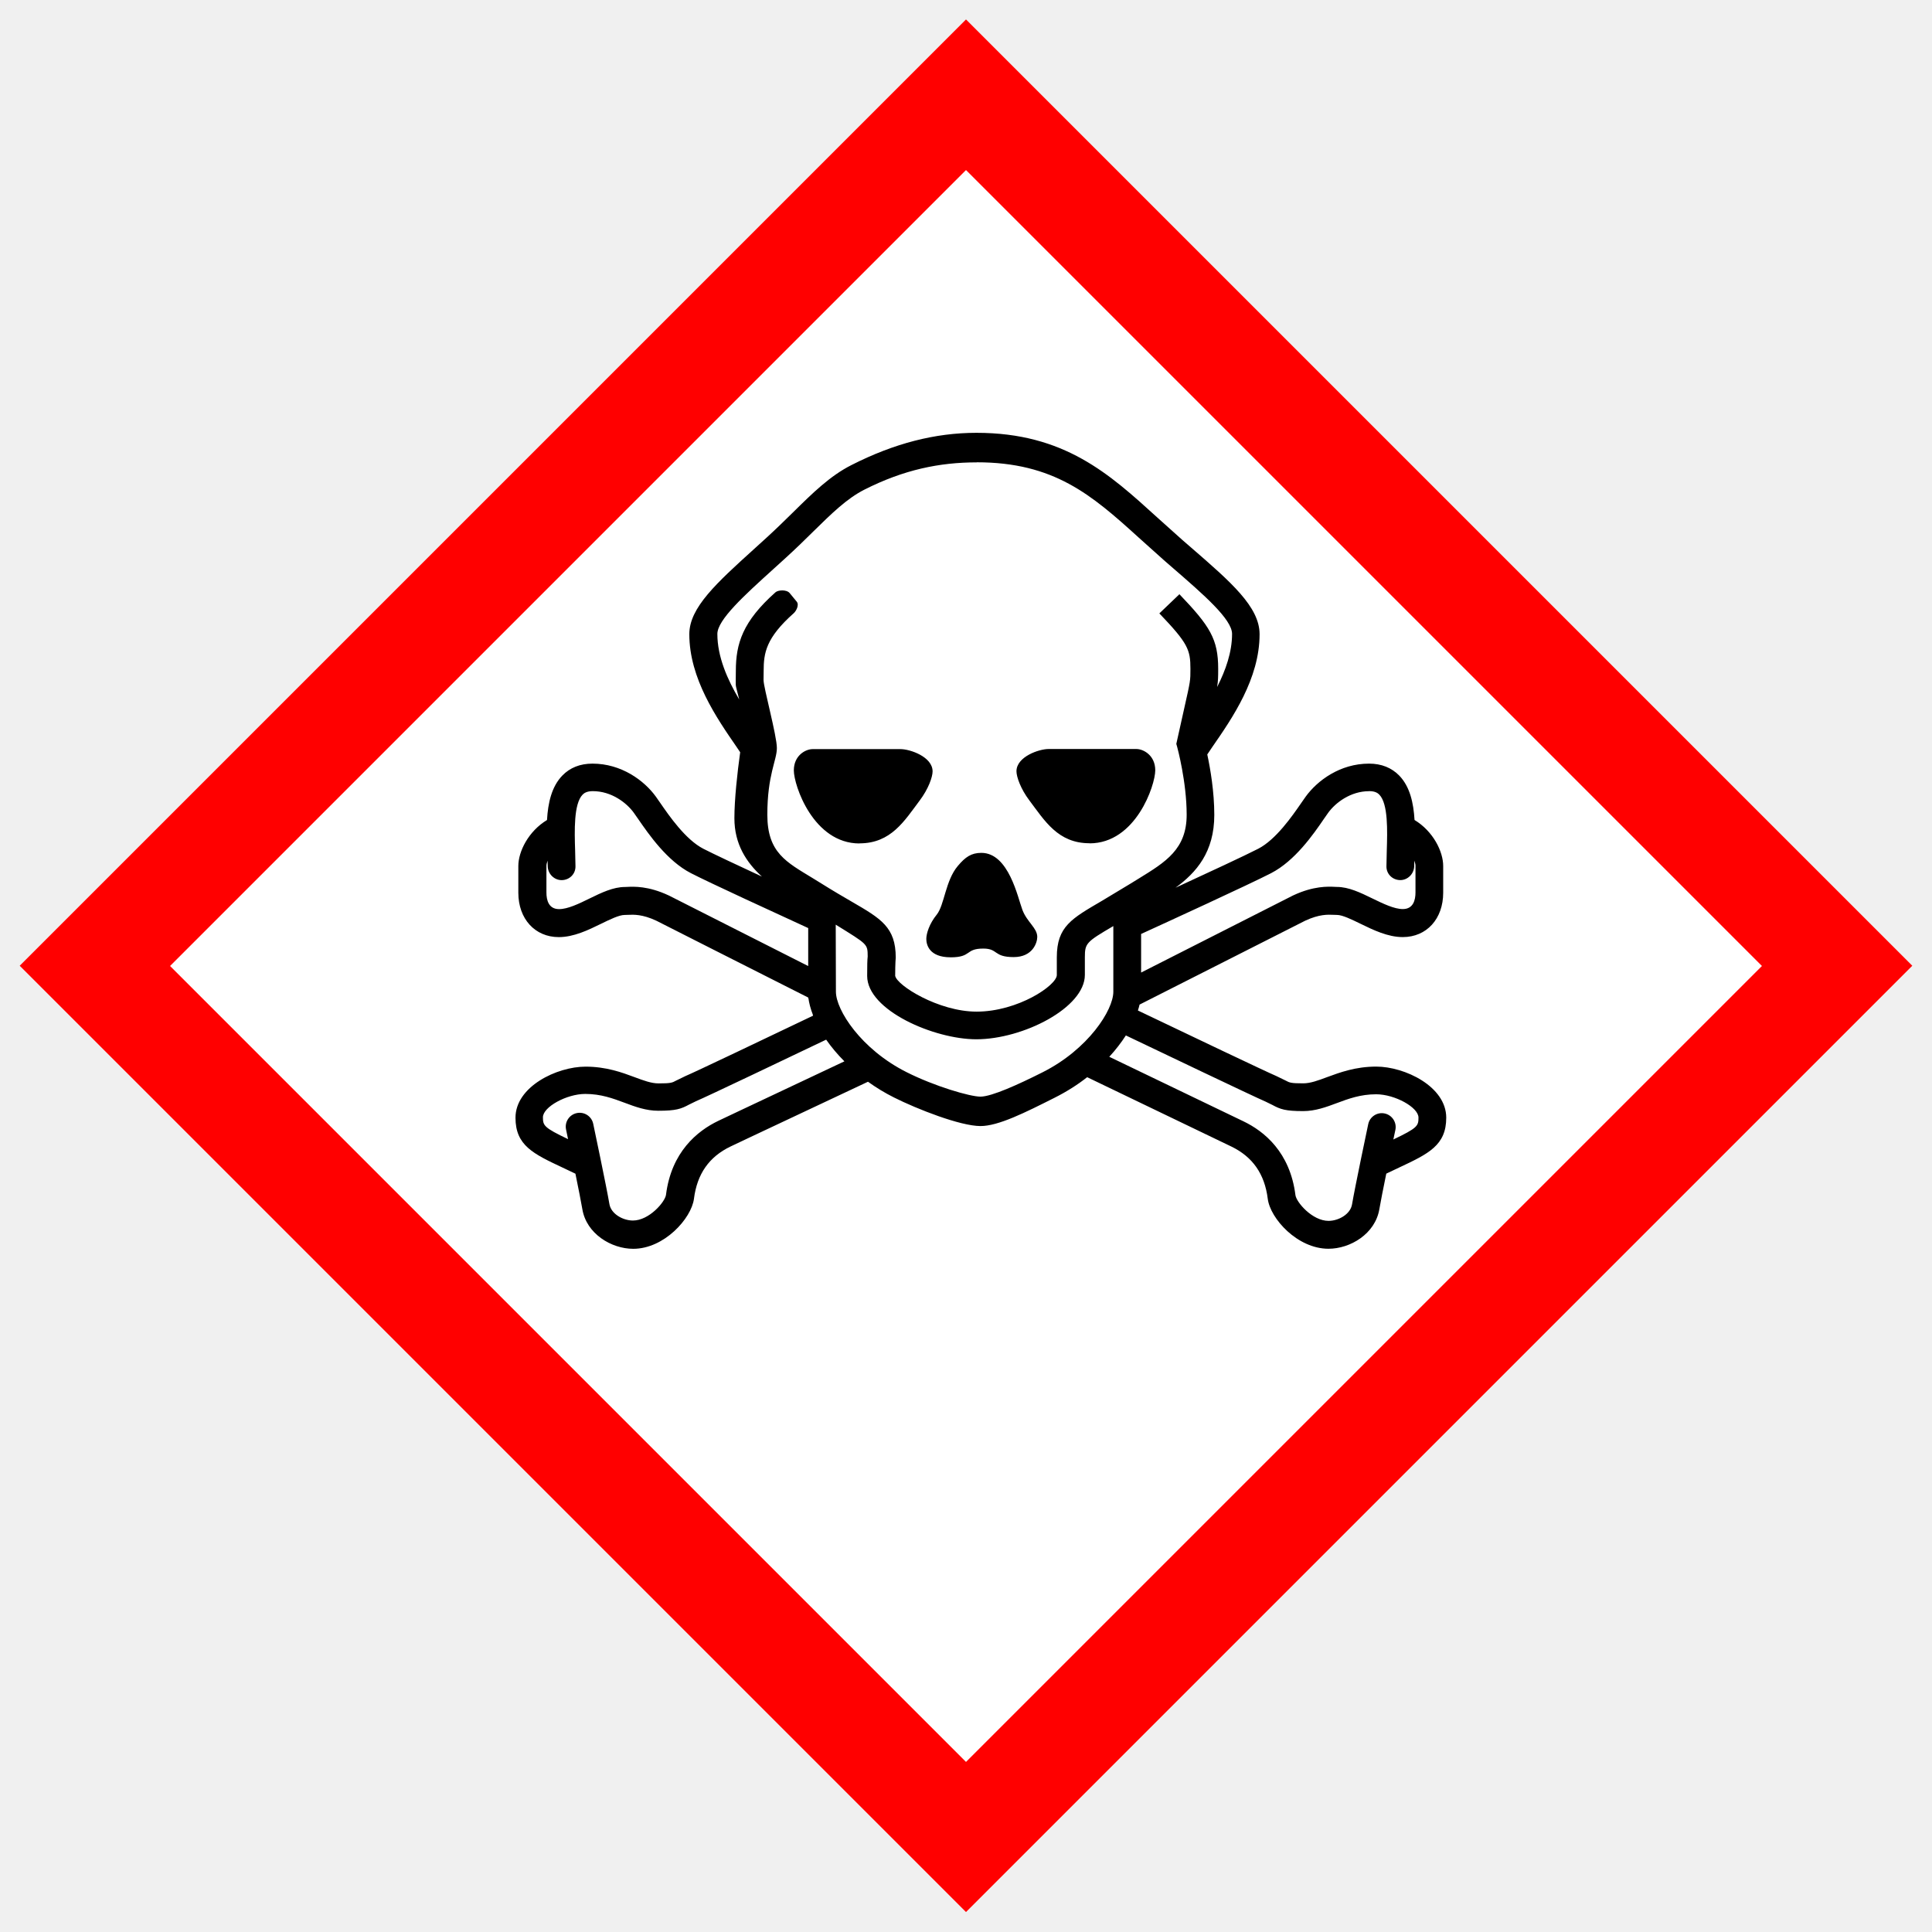
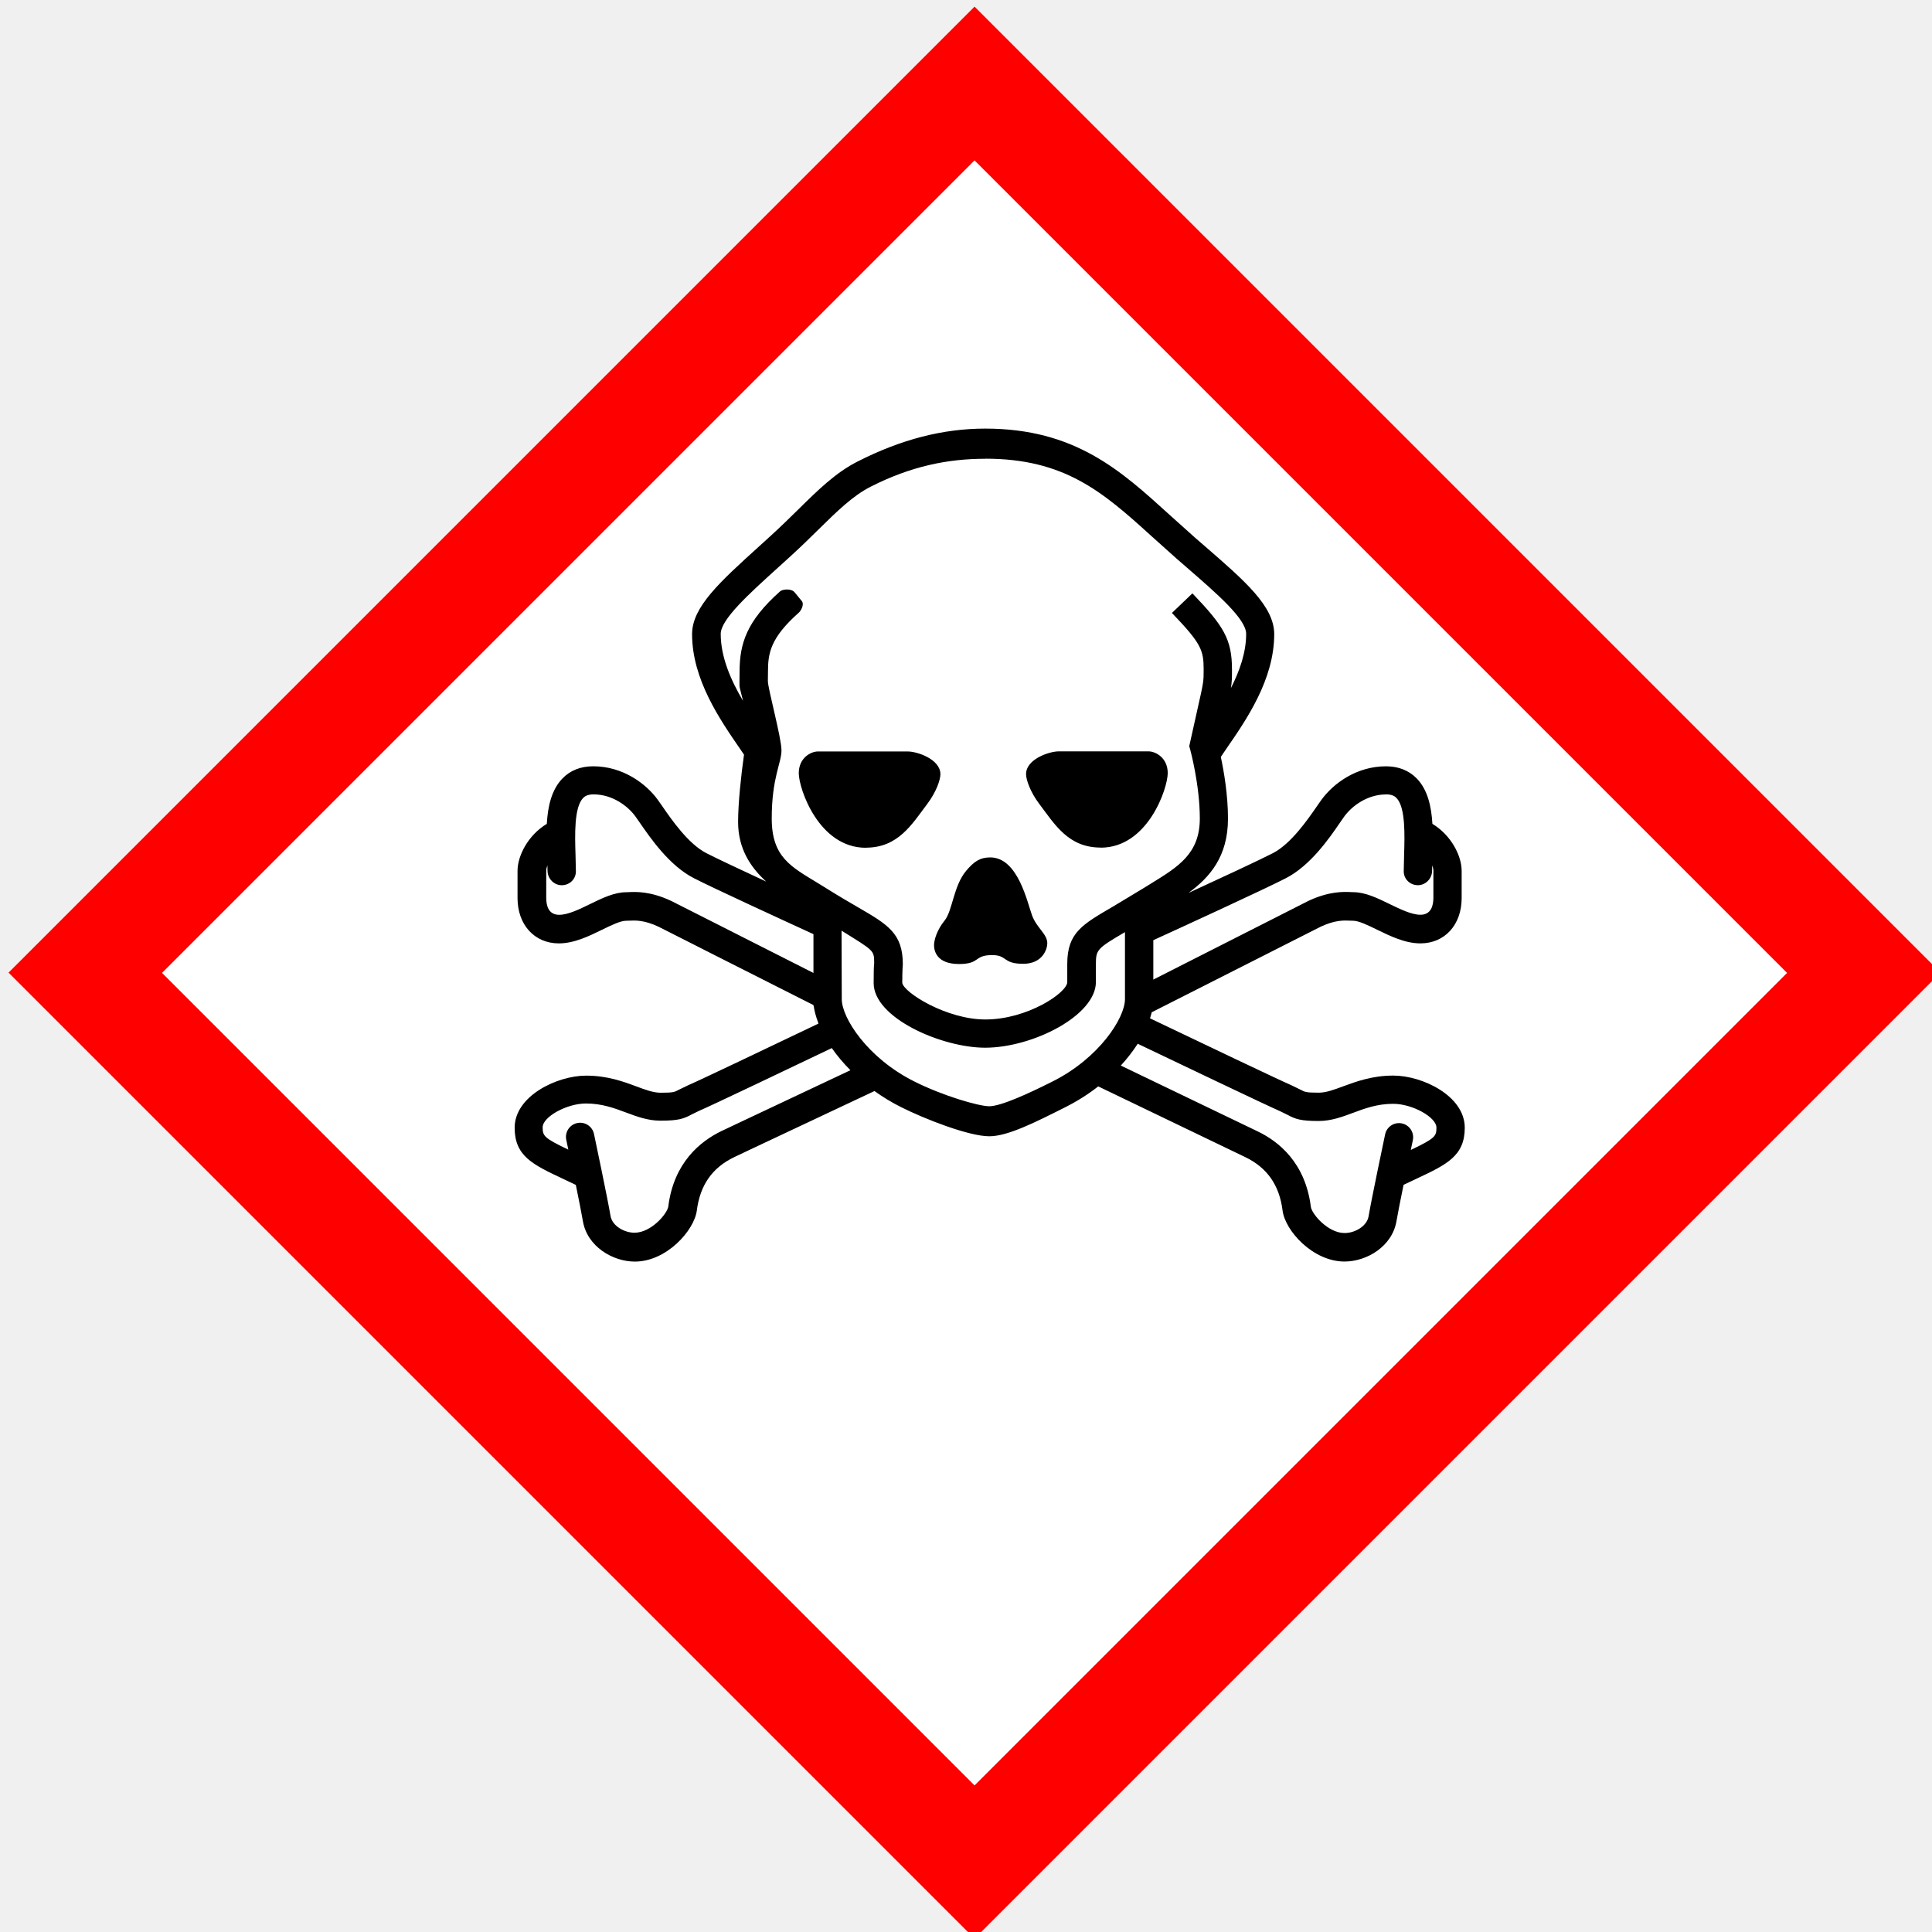
- <svg xmlns="http://www.w3.org/2000/svg" height="724" width="724" viewBox="0 0 735 735">
-   <path d="m367.5 727.4l360-360-360-360-360 360z" fill="#f00" />
-   <path d="m367.5 670.3-302.8-302.8l302.8-302.8 302.8 302.8z" fill="#fff" />
-   <path d="m361.6 364.2c8.23 0 5.45-3.33 12.48-3.33 5.73 0 3.79 3.24 11.56 3.24 7.21 0 8.97-5.45 8.97-7.67 0-3.42-3.88-5.62-5.64-10.26-1.76-4.62-5.18-21.72-15.62-21.72-3.84 0-6.1 1.57-8.97 4.99-4.71 5.55-5.09 14.87-8 18.49-2.87 3.51-3.98 7.28-3.98 9.25 0 2.13 1.02 7 9.25 7m-80.55 58.51-7.9 3.74c-7.91 3.81-17.78 11.77-19.83 28.1-.34 2.68-6.39 9.79-12.59 9.79-3.81 0-8.32-2.52-8.94-6.27-1.08-6.44-5.95-29.55-6.16-30.53-.6-2.85-3.4-4.68-6.26-4.07s-4.68 3.4-4.07 6.26c.001.06.76 3.65.76 3.65-9.18-4.38-9.56-5.17-9.56-8.33 0-3.9 9-8.87 16.1-8.87 5.97 0 10.54 1.71 14.97 3.36 4 1.5 8.13 3.04 12.8 3.04 6.72 0 8.64-.68 11.73-2.35l2.6-1.27c4.07-1.71 35.64-16.78 49.55-23.43 1.94 2.78 4.26 5.57 6.94 8.25m-3.3-52c12.29 7.63 12.1 7.29 12.16 12.1-.15 1.3-.2 3.44-.2 7.41 0 13.1 25.5 24.1 41.52 24.1 17.77 0 41.3-12 41.3-24.49v-6.74c0-5.32.56-5.81 10.83-11.84v24.99c0 6.99-9.58 21.91-26.89 30.62l-.56.28c-8.38 4.21-18.8 9-23.1 9-3.97 0-17.41-3.92-28.1-9.31-17.32-8.7-26.89-23.63-26.89-30.62zm-108-40.9c-.02.001-.04.03-.07.04.02-.001.04-.03.07-.04m310.9-9.9c2.33 0 3.34.76 3.9 1.34 3.4 3.51 3.07 13.78 2.84 21.28l-.13 5.95c-.06 2.92 2.25 5.21 5.16 5.28 2.91.06 5.33-2.36 5.4-5.28l.05-2.13c.3.81.44 1.5.44 1.95v10.16c0 2.88-.84 6.32-4.82 6.32-3.27 0-7.46-2.04-11.5-4-4.66-2.27-9.1-4.42-13.57-4.42l-.76-.03c-2.63-.13-8.11-.38-15.83 3.23l-.15.07-57.75 29.3v-14.68c8.54-3.9 41.3-18.92 49.4-23.1 9.13-4.7 16.1-14.75 20.2-20.76l1.59-2.27c2.75-3.78 8.47-8.19 15.56-8.19zm-266.4 39.7-.08-.03c-7.72-3.62-13.2-3.36-15.83-3.23l-.76.03c-4.5 0-8.91 2.15-13.57 4.42-4 1.97-8.22 4-11.5 4-3.99 0-4.82-3.43-4.82-6.32v-10.16c0-.45.14-1.14.44-1.95l.05 2.12c.06 2.92 2.48 5.34 5.4 5.28 2.91-.06 5.23-2.36 5.16-5.28l-.13-5.95c-.24-7.5-.56-17.77 2.83-21.28.56-.57 1.57-1.34 3.9-1.34 7.09 0 12.82 4.41 15.57 8.19l1.59 2.27c4.14 6 11.1 16.1 20.2 20.76 7.08 3.65 32.3 15.23 44.58 20.87v14.45zm117.1-164.8c29.36 0 43.62 12.25 61.7 28.68l9.58 8.59 3.57 3.1c11.48 9.95 22.33 19.35 22.33 24.92 0 6.9-2.41 13.78-5.68 20.2.38-2.35.4-3.9.4-6.89 0-11.37-3.14-16.27-14.75-28.41l-7.63 7.3c10.88 11.37 11.82 13.79 11.82 21.1 0 4.55 0 4.55-2.31 14.8l-3.06 13.74.35 1.25c.04.13 3.59 13.18 3.59 25.7 0 13.1-8 17.98-18.1 24.2l-3.18 1.96-10.89 6.56c-11.5 6.75-17.23 9.73-17.23 21.52v6.74c0 3.91-14.78 13.93-30.53 13.93-14.46 0-30.38-10-30.96-13.64 0-4.83.21-6.92.21-6.92 0-11.56-5.6-14.81-16.77-21.29-3.11-1.8-6.97-4.05-11.52-6.9l-3.18-1.96c-10.14-6.2-17.38-9.72-17.38-24.2 0-15.23 3.63-20.67 3.63-25.37s-5.07-23-5.07-25.87c0-.37.04-3.46.04-3.46 0-6.85.87-12.57 11.46-21.98.86-.76 2.17-3.09 1.12-4.38s-1.47-1.83-2.69-3.27c-.61-.72-1.72-1-2.79-1.01-1.07 0-2.11.28-2.58.7-12.53 11.13-15.1 19.56-15.1 29.94 0 0-.04 3.09-.04 3.55 0 2.82-.12 1.4 1.33 7.33-4.52-7.66-8.32-16.28-8.32-24.95 0-5.39 10.33-14.75 21.27-24.65l4.78-4.34c3.78-3.45 7.1-6.67 10.24-9.79 7.24-7.11 12.95-12.72 19.6-16.1 14.99-7.6 28.6-10.4 42.82-10.4m-62.3 210.5c-18.32 8.76-45.1 21.53-48.57 22.98l-3.52 1.71c-1.53.83-2 1.07-6.71 1.07-2.75 0-5.69-1.1-9.1-2.37-4.81-1.8-10.79-4-18.67-4-10.86 0-26.64 7.57-26.64 19.43 0 10.56 6.77 13.73 17.98 19l4.82 2.29c1.13 5.54 2.21 10.95 2.63 13.48 1.57 9.44 11.1 15.1 19.36 15.1 11.8 0 22.1-11.55 23.1-19 1.19-9.47 5.74-15.99 13.92-19.92l7.79-3.69 44.5-20.95c3.05 2.19 6.36 4.23 9.92 6 8.71 4.38 25.2 10.86 32.88 10.86 6.82 0 17-5.14 28.1-10.72 4.76-2.39 8.84-5 12.49-7.87l54.78 26.35c8.18 3.94 12.73 10.45 13.92 19.92.94 7.49 11.27 19 23.1 19 8.28 0 17.78-5.64 19.36-15.1.42-2.53 1.5-7.94 2.63-13.48l-.47.22.47-.22 4.83-2.29c11.21-5.27 17.98-8.45 17.98-19 0-11.86-15.77-19.43-26.64-19.43-7.88 0-13.86 2.24-18.67 4-3.4 1.27-6.34 2.37-9.1 2.37-4.71 0-5.18-.25-6.71-1.07l-3.52-1.71c-3.71-1.56-34.54-16.26-52.66-24.93.25-.76.46-1.51.63-2.25 12.41-6.28 62.8-31.81 63-31.91 5.34-2.49 8.64-2.34 10.83-2.24l1.26.04c2.06 0 5.56 1.7 8.94 3.35 4.88 2.38 10.42 5.08 16.1 5.08 9.1 0 15.38-6.94 15.38-16.88v-10.16c0-5.52-3.81-13.21-10.9-17.51-.39-6.56-1.77-12.71-5.82-16.89-2.93-3-6.79-4.55-11.48-4.55-11.1 0-19.69 6.48-24.1 12.54l-1.74 2.49c-3.35 4.85-9.57 13.88-16.34 17.36-4.87 2.51-19.21 9.18-31.45 14.82 7.95-5.8 14.75-13.59 14.75-27.7 0-8.82-1.51-17.6-2.67-23l1.9-2.82c7.61-10.99 18-26 18-42.93 0-10.39-10.9-19.83-25.98-32.9l-3.55-3.08-9.4-8.43c-18.2-16.54-35.3-32.2-68.78-32.2-15.72 0-31.3 4-47.59 12.28-8.11 4.11-14.65 10.54-22.2 17.98-3.11 3.05-6.32 6.21-9.96 9.53l-4.75 4.32c-14.36 13-24.74 22.4-24.74 32.48 0 16.89 10.42 31.94 18 42.93l1.35 2c-1.08 7.73-2.2 17.94-2.2 25.1 0 9.85 4.54 16.79 10.47 22.2-9.49-4.41-18.58-8.68-22.28-10.58-6.77-3.48-12.99-12.51-16.34-17.36l-1.74-2.49c-4.41-6.1-13.1-12.54-24.1-12.54-4.69 0-8.56 1.53-11.48 4.55-4.05 4.18-5.44 10.33-5.82 16.9.02-.001.04-.02.07-.04-.02.001-.04.02-.07.04-7.09 4.3-10.91 11.99-10.91 17.51v10.16c0 9.94 6.33 16.88 15.39 16.88 5.71 0 11.24-2.7 16.1-5.08 3.38-1.65 6.87-3.35 8.94-3.35l1.26-.04c2.19-.1 5.49-.26 10.83 2.24.19.09 40.2 20.38 57.73 29.2m120.8 14.4c10.77 5.15 48.79 23.32 53.2 25.2l2.6 1.27c3.08 1.67 5 2.35 11.73 2.35 4.66 0 8.8-1.55 12.8-3.04 4.42-1.65 9-3.36 14.97-3.36 7.1 0 16.1 4.97 16.1 8.87 0 3.16-.38 3.95-9.56 8.33.46-2.18.75-3.59.77-3.64.6-2.85-1.22-5.65-4.08-6.26-2.85-.6-5.65 1.22-6.25 4.07-.21.98-5.08 24.1-6.16 30.53-.63 3.75-5.13 6.26-8.94 6.26-6.2 0-12.25-7.11-12.59-9.79-2.05-16.36-11.91-24.32-19.82-28.1l-51-24.53c2.45-2.66 4.55-5.4 6.29-8.1m-13.8-73.1c17.6 0 25-22.1 25-27.79s-4.5-8.1-7.15-8.1h-33.48c-3.57 0-12.17 2.91-12.17 8.47 0 2.08 1.56 6.66 4.92 11.1 5.8 7.68 10.83 16.28 22.87 16.28m-87.49.04c12 0 17.1-8.6 22.87-16.28 3.36-4.45 4.92-9 4.92-11.1 0-5.56-8.6-8.47-12.17-8.47h-33.48c-2.65 0-7.14 2.38-7.14 8.1 0 5.69 7.41 27.79 25 27.79m-9.1 21.76h-7.84c3.76 1.73 6.61 3 7.84 3.59v-3.59m-10.4 36.7c.25 2.14.86 4.46 1.81 6.88z" />
+ <svg xmlns="http://www.w3.org/2000/svg" height="200" width="200" viewBox="0 0 203.039 203.039" version="1.1" id="svg839">
+   <defs id="defs843" />
+   <path d="M 102.418,203.735 203.937,102.216 102.418,0.696 0.898,102.216 Z" fill="#ff0000" id="path833" style="stroke-width:1" />
+   <path d="M 102.418,187.633 17.028,102.244 102.418,16.855 187.807,102.244 Z" fill="#ffffff" id="path835" style="stroke-width:1" />
+   <path d="m 100.754,101.313 c 2.321,0 1.537,-0.939 3.519,-0.939 1.616,0 1.069,0.914 3.26,0.914 2.033,0 2.53,-1.537 2.53,-2.163 0,-0.964 -1.094,-1.585 -1.59,-2.893 -0.496,-1.303 -1.461,-6.125 -4.405,-6.125 -1.083,0 -1.72,0.443 -2.53,1.407 -1.328,1.565 -1.435,4.193 -2.256,5.214 -0.809,0.99 -1.122,2.053 -1.122,2.608 0,0.601 0.288,1.974 2.608,1.974 m -22.715,16.5 -2.228,1.055 c -2.231,1.074 -5.014,3.319 -5.592,7.924 -0.096,0.756 -1.802,2.761 -3.55,2.761 -1.074,0 -2.346,-0.711 -2.521,-1.768 -0.305,-1.816 -1.678,-8.333 -1.737,-8.609 -0.169,-0.804 -0.959,-1.32 -1.765,-1.148 -0.807,0.172 -1.32,0.959 -1.148,1.765 2.82e-4,0.017 0.214,1.029 0.214,1.029 -2.589,-1.235 -2.696,-1.458 -2.696,-2.349 0,-1.1 2.538,-2.501 4.54,-2.501 1.684,0 2.972,0.482 4.222,0.948 1.128,0.423 2.293,0.857 3.61,0.857 1.895,0 2.436,-0.192 3.308,-0.663 l 0.733,-0.358 c 1.148,-0.482 10.05,-4.732 13.973,-6.607 0.547,0.784 1.201,1.571 1.957,2.326 M 88.442,97.808 c 3.466,2.152 3.412,2.056 3.429,3.412 -0.042,0.367 -0.056,0.97 -0.056,2.09 0,3.694 7.191,6.796 11.709,6.796 5.011,0 11.647,-3.384 11.647,-6.906 v -1.901 c 0,-1.5 0.158,-1.638 3.054,-3.339 v 7.047 c 0,1.971 -2.702,6.179 -7.583,8.635 l -0.158,0.079 c -2.363,1.187 -5.302,2.538 -6.514,2.538 -1.12,0 -4.91,-1.105 -7.924,-2.625 -4.884,-2.453 -7.583,-6.664 -7.583,-8.635 z M 57.986,86.274 c -0.006,2.82e-4 -0.011,0.009 -0.02,0.011 0.006,-2.82e-4 0.011,-0.009 0.02,-0.011 m 87.673,-2.792 c 0.657,0 0.942,0.214 1.1,0.378 0.959,0.99 0.866,3.886 0.801,6.001 l -0.037,1.678 c -0.017,0.823 0.634,1.469 1.455,1.489 0.821,0.017 1.503,-0.666 1.523,-1.489 l 0.014,-0.601 c 0.085,0.228 0.124,0.423 0.124,0.55 v 2.865 c 0,0.812 -0.237,1.782 -1.359,1.782 -0.922,0 -2.104,-0.575 -3.243,-1.128 -1.314,-0.64 -2.566,-1.246 -3.827,-1.246 l -0.214,-0.008 c -0.742,-0.037 -2.287,-0.107 -4.464,0.911 l -0.042,0.02 -16.285,8.263 v -4.14 c 2.408,-1.1 11.647,-5.335 13.931,-6.514 2.575,-1.325 4.54,-4.159 5.696,-5.854 l 0.448,-0.64 c 0.775,-1.066 2.389,-2.31 4.388,-2.31 z m -75.124,11.195 -0.023,-0.008 c -2.177,-1.021 -3.722,-0.948 -4.464,-0.911 l -0.214,0.008 c -1.269,0 -2.513,0.606 -3.827,1.246 -1.128,0.556 -2.318,1.128 -3.243,1.128 -1.125,0 -1.359,-0.967 -1.359,-1.782 v -2.865 c 0,-0.127 0.039,-0.321 0.124,-0.55 l 0.014,0.598 c 0.017,0.823 0.699,1.506 1.523,1.489 0.821,-0.017 1.475,-0.666 1.455,-1.489 l -0.037,-1.678 c -0.068,-2.115 -0.158,-5.011 0.798,-6.001 0.158,-0.161 0.443,-0.378 1.1,-0.378 1.999,0 3.615,1.244 4.391,2.31 l 0.448,0.64 c 1.167,1.692 3.13,4.54 5.696,5.854 1.997,1.029 9.109,4.295 12.571,5.885 V 102.25 Z M 103.557,48.205 c 8.279,0 12.301,3.454 17.399,8.088 l 2.702,2.422 1.007,0.874 c 3.237,2.806 6.297,5.457 6.297,7.027 0,1.946 -0.68,3.886 -1.602,5.696 0.107,-0.663 0.113,-1.1 0.113,-1.943 0,-3.206 -0.885,-4.588 -4.159,-8.012 l -2.152,2.059 c 3.068,3.206 3.333,3.889 3.333,5.95 0,1.283 0,1.283 -0.651,4.174 l -0.863,3.875 0.099,0.352 c 0.011,0.037 1.012,3.717 1.012,7.247 0,3.694 -2.256,5.07 -5.104,6.824 l -0.897,0.553 -3.071,1.85 c -3.243,1.903 -4.859,2.744 -4.859,6.069 v 1.901 c 0,1.103 -4.168,3.928 -8.609,3.928 -4.078,0 -8.567,-2.82 -8.731,-3.846 0,-1.362 0.059,-1.951 0.059,-1.951 0,-3.26 -1.579,-4.176 -4.729,-6.004 -0.877,-0.508 -1.966,-1.142 -3.249,-1.946 l -0.897,-0.553 c -2.859,-1.748 -4.901,-2.741 -4.901,-6.824 0,-4.295 1.024,-5.829 1.024,-7.154 0,-1.325 -1.43,-6.486 -1.43,-7.295 0,-0.104 0.011,-0.976 0.011,-0.976 0,-1.932 0.245,-3.545 3.232,-6.198 0.243,-0.214 0.612,-0.871 0.316,-1.235 -0.296,-0.364 -0.415,-0.516 -0.759,-0.922 -0.172,-0.203 -0.485,-0.282 -0.787,-0.285 -0.302,0 -0.595,0.079 -0.728,0.197 -3.533,3.139 -4.258,5.516 -4.258,8.443 0,0 -0.011,0.871 -0.011,1.001 0,0.795 -0.034,0.395 0.375,2.067 -1.275,-2.16 -2.346,-4.591 -2.346,-7.036 0,-1.52 2.913,-4.159 5.998,-6.951 l 1.348,-1.224 c 1.066,-0.973 2.002,-1.881 2.888,-2.761 2.042,-2.005 3.652,-3.587 5.527,-4.54 4.227,-2.143 8.065,-2.933 12.075,-2.933 M 86.011,107.574 c -5.166,2.47 -12.718,6.071 -13.697,6.48 l -0.993,0.482 c -0.431,0.234 -0.564,0.302 -1.892,0.302 -0.775,0 -1.605,-0.31 -2.566,-0.668 -1.356,-0.508 -3.043,-1.128 -5.265,-1.128 -3.062,0 -7.512,2.135 -7.512,5.479 0,2.978 1.909,3.872 5.07,5.358 l 1.359,0.646 c 0.319,1.562 0.623,3.088 0.742,3.801 0.443,2.662 3.13,4.258 5.459,4.258 3.328,0 6.232,-3.257 6.514,-5.358 0.336,-2.671 1.619,-4.509 3.925,-5.617 l 2.197,-1.041 12.549,-5.908 c 0.86,0.618 1.794,1.193 2.797,1.692 2.456,1.235 7.106,3.062 9.272,3.062 1.923,0 4.794,-1.449 7.924,-3.023 1.342,-0.674 2.493,-1.41 3.522,-2.219 l 15.448,7.431 c 2.307,1.111 3.59,2.947 3.925,5.617 0.265,2.112 3.178,5.358 6.514,5.358 2.335,0 5.014,-1.59 5.459,-4.258 0.118,-0.713 0.423,-2.239 0.742,-3.801 l -0.133,0.062 0.133,-0.062 1.362,-0.646 c 3.161,-1.486 5.07,-2.383 5.07,-5.358 0,-3.345 -4.447,-5.479 -7.512,-5.479 -2.222,0 -3.909,0.632 -5.265,1.128 -0.959,0.358 -1.788,0.668 -2.566,0.668 -1.328,0 -1.461,-0.07 -1.892,-0.302 l -0.993,-0.482 c -1.046,-0.44 -9.74,-4.585 -14.85,-7.03 0.07,-0.214 0.13,-0.426 0.178,-0.634 3.5,-1.771 17.709,-8.97 17.766,-8.999 1.506,-0.702 2.436,-0.66 3.054,-0.632 l 0.355,0.011 c 0.581,0 1.568,0.479 2.521,0.945 1.376,0.671 2.938,1.433 4.54,1.433 2.566,0 4.337,-1.957 4.337,-4.76 v -2.865 c 0,-1.557 -1.074,-3.725 -3.074,-4.938 -0.11,-1.85 -0.499,-3.584 -1.641,-4.763 -0.826,-0.846 -1.915,-1.283 -3.237,-1.283 -3.13,0 -5.553,1.827 -6.796,3.536 l -0.491,0.702 c -0.945,1.368 -2.699,3.914 -4.608,4.895 -1.373,0.708 -5.417,2.589 -8.869,4.179 2.242,-1.636 4.159,-3.832 4.159,-7.811 0,-2.487 -0.426,-4.963 -0.753,-6.486 l 0.536,-0.795 c 2.146,-3.099 5.076,-7.332 5.076,-12.106 0,-2.93 -3.074,-5.592 -7.326,-9.278 l -1.001,-0.869 -2.651,-2.377 c -5.132,-4.664 -9.955,-9.08 -19.396,-9.08 -4.433,0 -8.827,1.128 -13.42,3.463 -2.287,1.159 -4.131,2.972 -6.26,5.07 -0.877,0.86 -1.782,1.751 -2.809,2.687 l -1.339,1.218 c -4.049,3.666 -6.977,6.317 -6.977,9.159 0,4.763 2.938,9.007 5.076,12.106 l 0.381,0.564 c -0.305,2.18 -0.62,5.059 -0.62,7.078 0,2.778 1.28,4.735 2.953,6.26 -2.676,-1.244 -5.24,-2.448 -6.283,-2.984 -1.909,-0.981 -3.663,-3.528 -4.608,-4.895 l -0.491,-0.702 c -1.244,-1.72 -3.694,-3.536 -6.796,-3.536 -1.323,0 -2.414,0.431 -3.237,1.283 -1.142,1.179 -1.534,2.913 -1.641,4.766 0.006,-2.82e-4 0.011,-0.006 0.02,-0.011 -0.006,2.82e-4 -0.011,0.006 -0.02,0.011 -1.999,1.213 -3.077,3.381 -3.077,4.938 v 2.865 c 0,2.803 1.785,4.76 4.34,4.76 1.61,0 3.17,-0.761 4.54,-1.433 0.953,-0.465 1.937,-0.945 2.521,-0.945 l 0.355,-0.011 c 0.618,-0.028 1.548,-0.073 3.054,0.632 0.054,0.025 11.336,5.747 16.28,8.234 m 34.065,4.061 c 3.037,1.452 13.759,6.576 15.002,7.106 l 0.733,0.358 c 0.869,0.471 1.41,0.663 3.308,0.663 1.314,0 2.482,-0.437 3.61,-0.857 1.246,-0.465 2.538,-0.948 4.222,-0.948 2.002,0 4.54,1.402 4.54,2.501 0,0.891 -0.107,1.114 -2.696,2.349 0.13,-0.615 0.211,-1.012 0.217,-1.026 0.169,-0.804 -0.344,-1.593 -1.151,-1.765 -0.804,-0.169 -1.593,0.344 -1.762,1.148 -0.059,0.276 -1.433,6.796 -1.737,8.609 -0.178,1.057 -1.447,1.765 -2.521,1.765 -1.748,0 -3.454,-2.005 -3.55,-2.761 -0.578,-4.613 -3.359,-6.858 -5.589,-7.924 l -14.382,-6.917 c 0.691,-0.75 1.283,-1.523 1.774,-2.284 m -3.892,-20.614 c 4.963,0 7.05,-6.232 7.05,-7.837 0,-1.605 -1.269,-2.284 -2.016,-2.284 h -9.441 c -1.007,0 -3.432,0.821 -3.432,2.389 0,0.587 0.44,1.878 1.387,3.13 1.636,2.166 3.054,4.591 6.449,4.591 m -24.672,0.011 c 3.384,0 4.822,-2.425 6.449,-4.591 0.948,-1.255 1.387,-2.538 1.387,-3.13 0,-1.568 -2.425,-2.389 -3.432,-2.389 h -9.441 c -0.747,0 -2.013,0.671 -2.013,2.284 0,1.605 2.09,7.837 7.05,7.837 m -2.566,6.136 h -2.211 c 1.06,0.488 1.864,0.846 2.211,1.012 v -1.012 m -2.933,10.349 c 0.07,0.603 0.243,1.258 0.51,1.94 z" id="path837" style="stroke-width:1" />
</svg>
